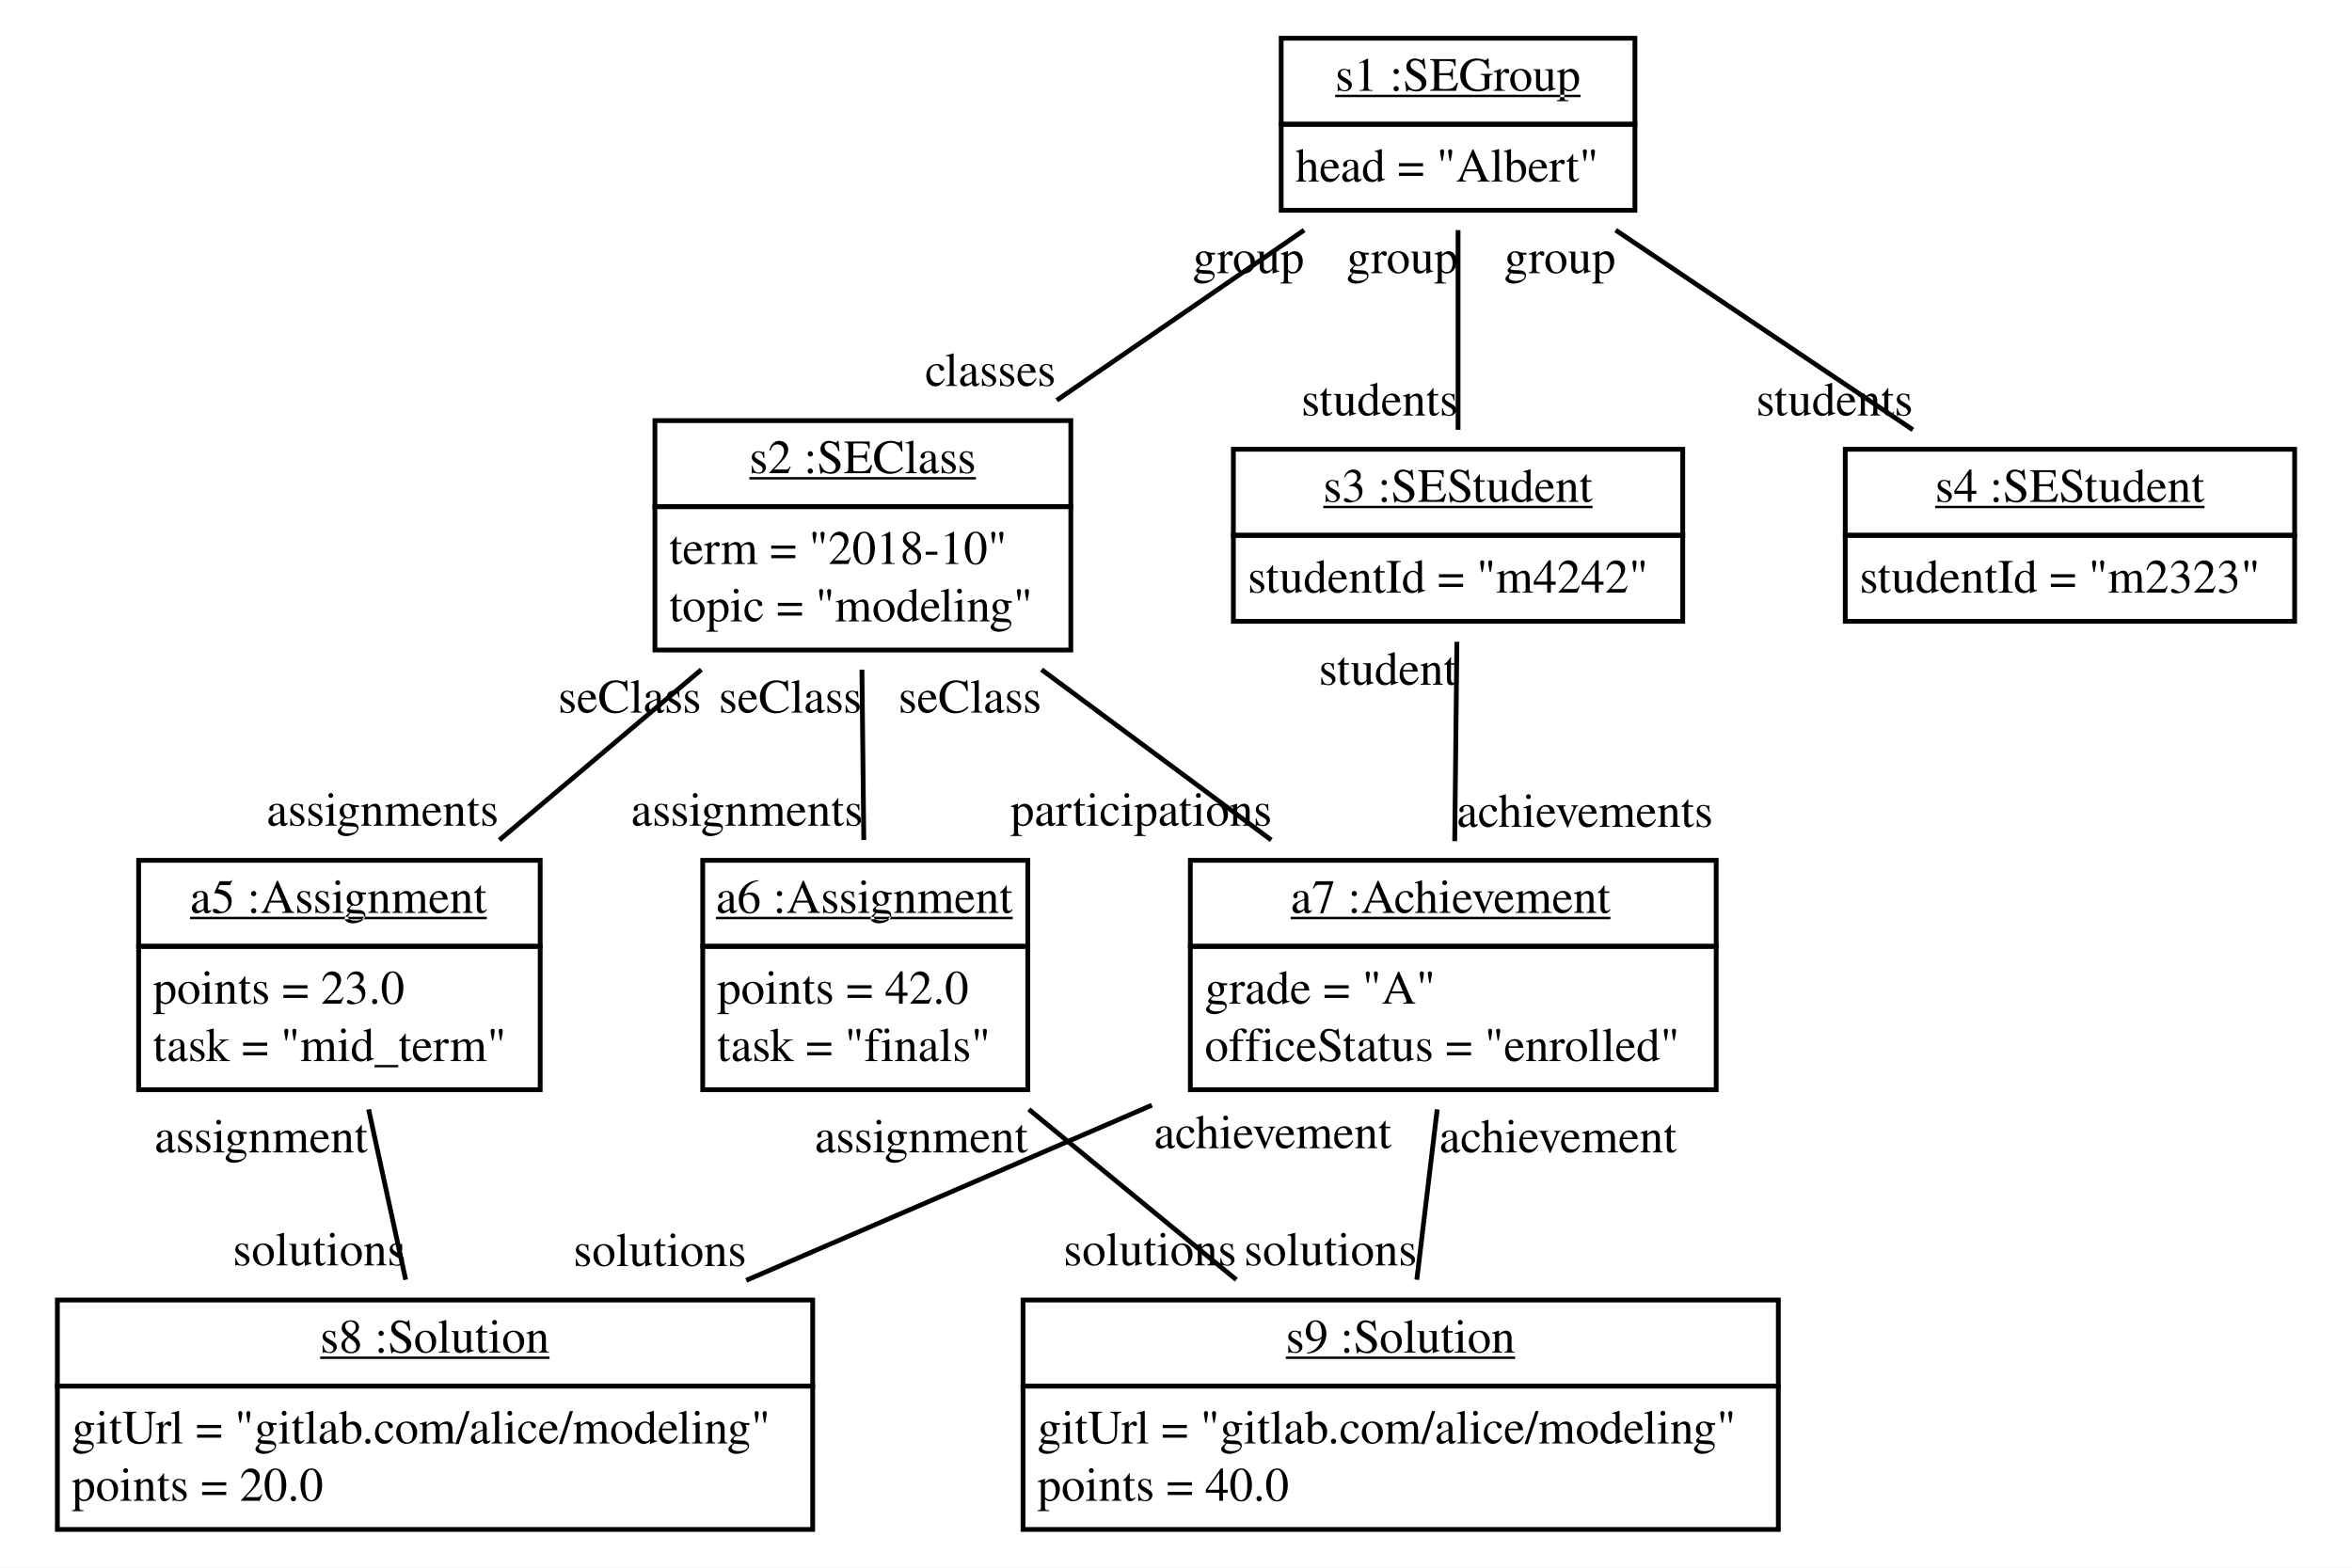
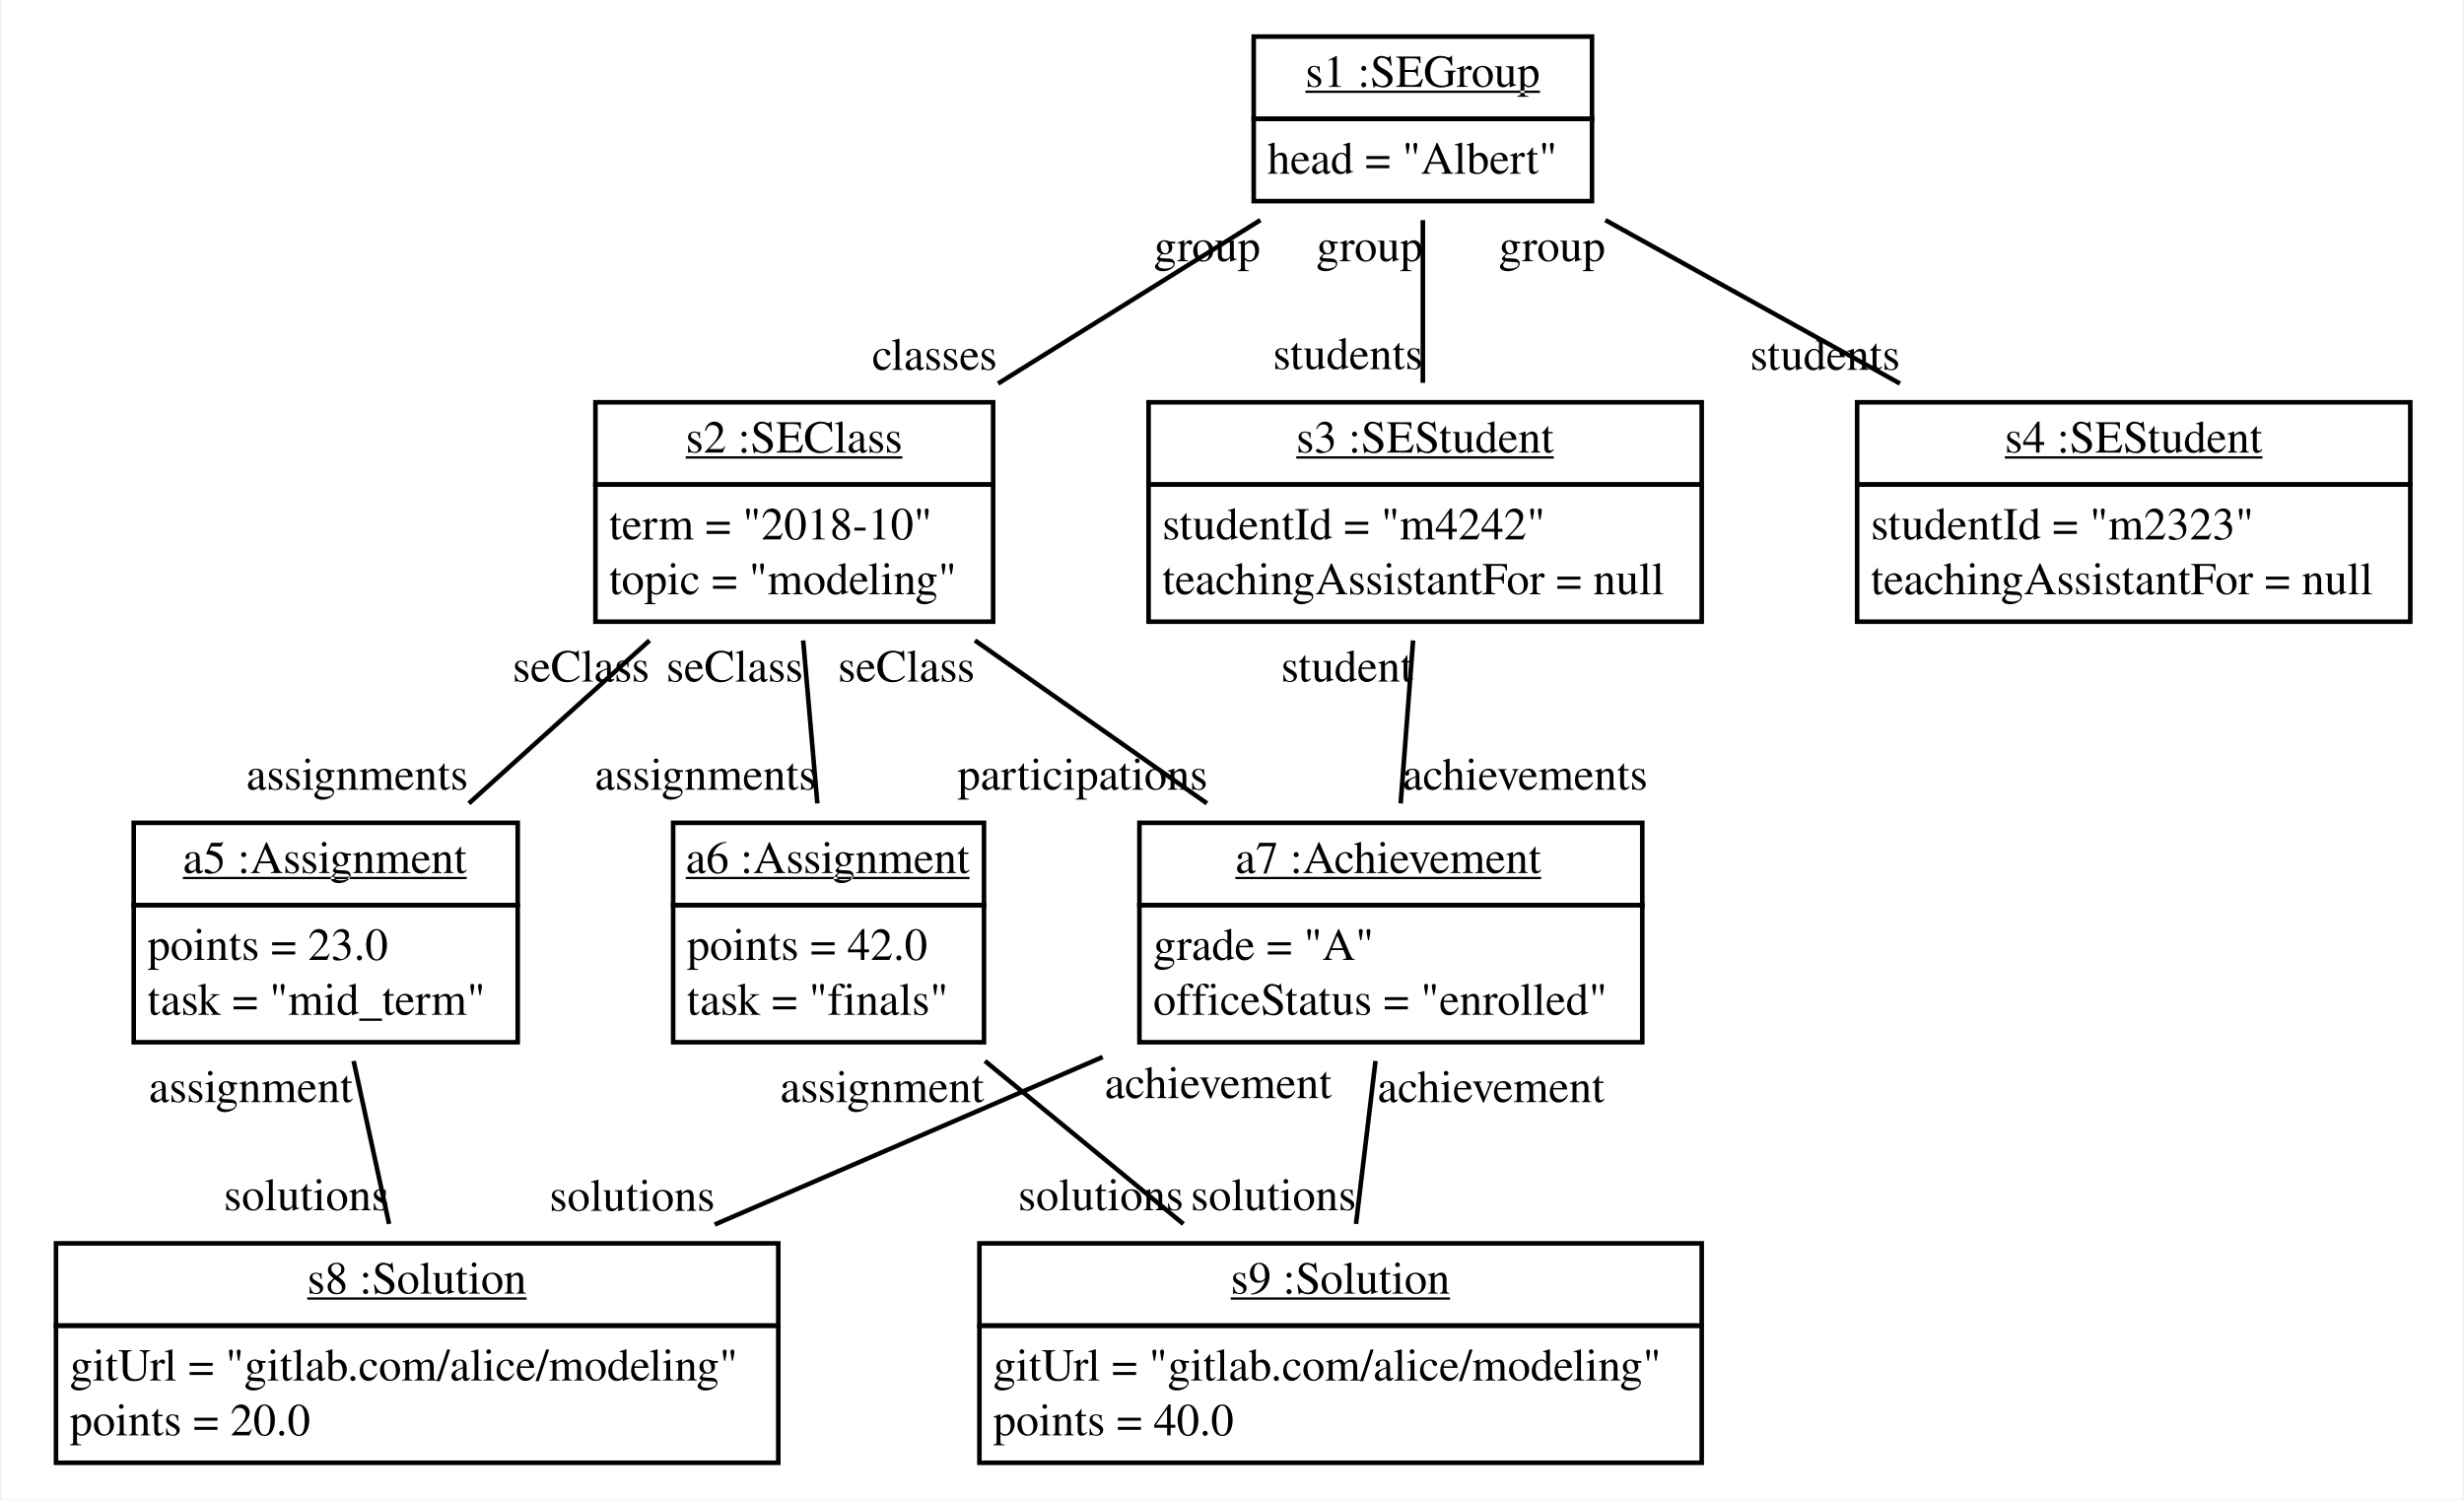
- <svg xmlns="http://www.w3.org/2000/svg" width="492pt" height="328pt" viewBox="0.00 0.00 492.00 328.00">
+ <svg xmlns="http://www.w3.org/2000/svg" width="539pt" height="328pt" viewBox="0.00 0.00 538.50 328.00">
  <g id="graph0" class="graph" transform="scale(1 1) rotate(0) translate(4 324)">
-     <polygon fill="#ffffff" stroke="transparent" points="-4,4 -4,-324 488,-324 488,4 -4,4" />
+     <polygon fill="#ffffff" stroke="transparent" points="-4,4 -4,-324 534.5,-324 534.5,4 -4,4" />
    <g id="node1" class="node">
-       <polygon fill="none" stroke="#000000" points="264,-298 264,-316 338,-316 338,-298 264,-298" />
-       <text text-anchor="start" x="275.308" y="-305" font-family="Times,serif" text-decoration="underline" font-size="10.00" fill="#000000">s1 :SEGroup</text>
-       <polygon fill="none" stroke="#000000" points="264,-280 264,-298 338,-298 338,-280 264,-280" />
-       <text text-anchor="start" x="267" y="-286" font-family="Times,serif" font-size="10.00" fill="#000000">  head = "Albert"</text>
+       <polygon fill="none" stroke="#000000" points="270,-298 270,-316 344,-316 344,-298 270,-298" />
+       <text text-anchor="start" x="281.308" y="-305" font-family="Times,serif" text-decoration="underline" font-size="10.00" fill="#000000">s1 :SEGroup</text>
+       <polygon fill="none" stroke="#000000" points="270,-280 270,-298 344,-298 344,-280 270,-280" />
+       <text text-anchor="start" x="273" y="-286" font-family="Times,serif" font-size="10.00" fill="#000000">  head = "Albert"</text>
    </g>
    <g id="node2" class="node">
-       <polygon fill="none" stroke="#000000" points="133,-218 133,-236 220,-236 220,-218 133,-218" />
-       <text text-anchor="start" x="152.75" y="-225" font-family="Times,serif" text-decoration="underline" font-size="10.00" fill="#000000">s2 :SEClass</text>
-       <polygon fill="none" stroke="#000000" points="133,-188 133,-218 220,-218 220,-188 133,-188" />
-       <text text-anchor="start" x="136" y="-206" font-family="Times,serif" font-size="10.00" fill="#000000">  term = "2018-10"</text>
-       <text text-anchor="start" x="136" y="-194" font-family="Times,serif" font-size="10.00" fill="#000000">  topic = "modeling"</text>
+       <polygon fill="none" stroke="#000000" points="126,-218 126,-236 213,-236 213,-218 126,-218" />
+       <text text-anchor="start" x="145.75" y="-225" font-family="Times,serif" text-decoration="underline" font-size="10.00" fill="#000000">s2 :SEClass</text>
+       <polygon fill="none" stroke="#000000" points="126,-188 126,-218 213,-218 213,-188 126,-188" />
+       <text text-anchor="start" x="129" y="-206" font-family="Times,serif" font-size="10.00" fill="#000000">  term = "2018-10"</text>
+       <text text-anchor="start" x="129" y="-194" font-family="Times,serif" font-size="10.00" fill="#000000">  topic = "modeling"</text>
    </g>
    <g id="edge1" class="edge">
-       <path fill="none" stroke="#000000" d="M268.809,-275.853C253.04,-265.003 233.874,-251.817 217.062,-240.251" />
-       <text text-anchor="middle" x="203.181" y="-243.251" font-family="Times,serif" font-size="10.00" fill="#000000">classes</text>
-       <text text-anchor="middle" x="257.145" y="-266.853" font-family="Times,serif" font-size="10.00" fill="#000000">group</text>
+       <path fill="none" stroke="#000000" d="M271.462,-275.853C253.972,-264.954 232.698,-251.696 214.077,-240.092" />
+       <text text-anchor="middle" x="200.196" y="-243.092" font-family="Times,serif" font-size="10.00" fill="#000000">classes</text>
+       <text text-anchor="middle" x="259.797" y="-266.853" font-family="Times,serif" font-size="10.00" fill="#000000">group</text>
    </g>
    <g id="node3" class="node">
-       <polygon fill="none" stroke="#000000" points="254,-212 254,-230 348,-230 348,-212 254,-212" />
-       <text text-anchor="start" x="272.804" y="-219" font-family="Times,serif" text-decoration="underline" font-size="10.00" fill="#000000">s3 :SEStudent</text>
-       <polygon fill="none" stroke="#000000" points="254,-194 254,-212 348,-212 348,-194 254,-194" />
-       <text text-anchor="start" x="257" y="-200" font-family="Times,serif" font-size="10.00" fill="#000000">  studentId = "m4242"</text>
+       <polygon fill="none" stroke="#000000" points="247,-218 247,-236 368,-236 368,-218 247,-218" />
+       <text text-anchor="start" x="279.304" y="-225" font-family="Times,serif" text-decoration="underline" font-size="10.00" fill="#000000">s3 :SEStudent</text>
+       <polygon fill="none" stroke="#000000" points="247,-188 247,-218 368,-218 368,-188 247,-188" />
+       <text text-anchor="start" x="250" y="-206" font-family="Times,serif" font-size="10.00" fill="#000000">  studentId = "m4242"</text>
+       <text text-anchor="start" x="250" y="-194" font-family="Times,serif" font-size="10.00" fill="#000000">  teachingAssistantFor = null</text>
    </g>
    <g id="edge2" class="edge">
-       <path fill="none" stroke="#000000" d="M301,-275.853C301,-263.013 301,-246.899 301,-234.072" />
-       <text text-anchor="middle" x="284.613" y="-237.072" font-family="Times,serif" font-size="10.00" fill="#000000">students</text>
-       <text text-anchor="middle" x="289.336" y="-266.853" font-family="Times,serif" font-size="10.00" fill="#000000">group</text>
+       <path fill="none" stroke="#000000" d="M307,-275.853C307,-265.003 307,-251.817 307,-240.251" />
+       <text text-anchor="middle" x="290.613" y="-243.251" font-family="Times,serif" font-size="10.00" fill="#000000">students</text>
+       <text text-anchor="middle" x="295.336" y="-266.853" font-family="Times,serif" font-size="10.00" fill="#000000">group</text>
    </g>
    <g id="node4" class="node">
-       <polygon fill="none" stroke="#000000" points="382,-212 382,-230 476,-230 476,-212 382,-212" />
-       <text text-anchor="start" x="400.804" y="-219" font-family="Times,serif" text-decoration="underline" font-size="10.00" fill="#000000">s4 :SEStudent</text>
-       <polygon fill="none" stroke="#000000" points="382,-194 382,-212 476,-212 476,-194 382,-194" />
-       <text text-anchor="start" x="385" y="-200" font-family="Times,serif" font-size="10.00" fill="#000000">  studentId = "m2323"</text>
+       <polygon fill="none" stroke="#000000" points="402,-218 402,-236 523,-236 523,-218 402,-218" />
+       <text text-anchor="start" x="434.304" y="-225" font-family="Times,serif" text-decoration="underline" font-size="10.00" fill="#000000">s4 :SEStudent</text>
+       <polygon fill="none" stroke="#000000" points="402,-188 402,-218 523,-218 523,-188 402,-188" />
+       <text text-anchor="start" x="405" y="-206" font-family="Times,serif" font-size="10.00" fill="#000000">  studentId = "m2323"</text>
+       <text text-anchor="start" x="405" y="-194" font-family="Times,serif" font-size="10.00" fill="#000000">  teachingAssistantFor = null</text>
    </g>
    <g id="edge3" class="edge">
-       <path fill="none" stroke="#000000" d="M333.963,-275.853C353.074,-263.013 377.057,-246.899 396.149,-234.072" />
-       <text text-anchor="middle" x="379.761" y="-237.072" font-family="Times,serif" font-size="10.00" fill="#000000">students</text>
-       <text text-anchor="middle" x="322.299" y="-266.853" font-family="Times,serif" font-size="10.00" fill="#000000">group</text>
+       <path fill="none" stroke="#000000" d="M346.916,-275.853C366.56,-264.954 390.455,-251.696 411.37,-240.092" />
+       <text text-anchor="middle" x="394.982" y="-243.092" font-family="Times,serif" font-size="10.00" fill="#000000">students</text>
+       <text text-anchor="middle" x="335.252" y="-266.853" font-family="Times,serif" font-size="10.00" fill="#000000">group</text>
    </g>
    <g id="node5" class="node">
      <polygon fill="none" stroke="#000000" points="25,-126 25,-144 109,-144 109,-126 25,-126" />
      <text text-anchor="start" x="35.755" y="-133" font-family="Times,serif" text-decoration="underline" font-size="10.00" fill="#000000">a5 :Assignment</text>
      <polygon fill="none" stroke="#000000" points="25,-96 25,-126 109,-126 109,-96 25,-96" />
      <text text-anchor="start" x="28" y="-114" font-family="Times,serif" font-size="10.00" fill="#000000">  points = 23.0</text>
      <text text-anchor="start" x="28" y="-102" font-family="Times,serif" font-size="10.00" fill="#000000">  task = "mid_term"</text>
    </g>
    <g id="edge4" class="edge">
-       <path fill="none" stroke="#000000" d="M142.704,-183.897C129.306,-172.589 113.883,-159.571 100.468,-148.248" />
-       <text text-anchor="middle" x="76.027" y="-151.248" font-family="Times,serif" font-size="10.00" fill="#000000">assignments</text>
-       <text text-anchor="middle" x="127.708" y="-174.897" font-family="Times,serif" font-size="10.00" fill="#000000">seClass</text>
+       <path fill="none" stroke="#000000" d="M137.842,-183.897C125.305,-172.589 110.872,-159.571 98.318,-148.248" />
+       <text text-anchor="middle" x="73.877" y="-151.248" font-family="Times,serif" font-size="10.00" fill="#000000">assignments</text>
+       <text text-anchor="middle" x="122.846" y="-174.897" font-family="Times,serif" font-size="10.00" fill="#000000">seClass</text>
    </g>
    <g id="node6" class="node">
      <polygon fill="none" stroke="#000000" points="143,-126 143,-144 211,-144 211,-126 143,-126" />
      <text text-anchor="start" x="145.755" y="-133" font-family="Times,serif" text-decoration="underline" font-size="10.00" fill="#000000">a6 :Assignment</text>
      <polygon fill="none" stroke="#000000" points="143,-96 143,-126 211,-126 211,-96 143,-96" />
      <text text-anchor="start" x="146" y="-114" font-family="Times,serif" font-size="10.00" fill="#000000">  points = 42.0</text>
      <text text-anchor="start" x="146" y="-102" font-family="Times,serif" font-size="10.00" fill="#000000">  task = "finals"</text>
    </g>
    <g id="edge5" class="edge">
-       <path fill="none" stroke="#000000" d="M176.305,-183.897C176.428,-172.589 176.57,-159.571 176.693,-148.248" />
-       <text text-anchor="middle" x="152.252" y="-151.248" font-family="Times,serif" font-size="10.00" fill="#000000">assignments</text>
-       <text text-anchor="middle" x="161.309" y="-174.897" font-family="Times,serif" font-size="10.00" fill="#000000">seClass</text>
+       <path fill="none" stroke="#000000" d="M171.444,-183.897C172.427,-172.589 173.559,-159.571 174.544,-148.248" />
+       <text text-anchor="middle" x="150.103" y="-151.248" font-family="Times,serif" font-size="10.00" fill="#000000">assignments</text>
+       <text text-anchor="middle" x="156.447" y="-174.897" font-family="Times,serif" font-size="10.00" fill="#000000">seClass</text>
    </g>
    <g id="node7" class="node">
      <polygon fill="none" stroke="#000000" points="245,-126 245,-144 355,-144 355,-126 245,-126" />
      <text text-anchor="start" x="265.985" y="-133" font-family="Times,serif" text-decoration="underline" font-size="10.00" fill="#000000">a7 :Achievement</text>
      <polygon fill="none" stroke="#000000" points="245,-96 245,-126 355,-126 355,-96 245,-96" />
      <text text-anchor="start" x="248" y="-114" font-family="Times,serif" font-size="10.00" fill="#000000">  grade = "A"</text>
      <text text-anchor="start" x="248" y="-102" font-family="Times,serif" font-size="10.00" fill="#000000">  officeStatus = "enrolled"</text>
    </g>
    <g id="edge6" class="edge">
-       <path fill="none" stroke="#000000" d="M213.878,-183.897C229.12,-172.589 246.666,-159.571 261.927,-148.248" />
-       <text text-anchor="middle" x="234.712" y="-151.248" font-family="Times,serif" font-size="10.00" fill="#000000">participations</text>
-       <text text-anchor="middle" x="198.881" y="-174.897" font-family="Times,serif" font-size="10.00" fill="#000000">seClass</text>
+       <path fill="none" stroke="#000000" d="M209.016,-183.897C225.118,-172.589 243.655,-159.571 259.777,-148.248" />
+       <text text-anchor="middle" x="232.562" y="-151.248" font-family="Times,serif" font-size="10.00" fill="#000000">participations</text>
+       <text text-anchor="middle" x="194.02" y="-174.897" font-family="Times,serif" font-size="10.00" fill="#000000">seClass</text>
    </g>
    <g id="edge7" class="edge">
-       <path fill="none" stroke="#000000" d="M300.758,-189.729C300.622,-177.179 300.45,-161.384 300.304,-148.001" />
-       <text text-anchor="middle" x="327.515" y="-151.001" font-family="Times,serif" font-size="10.00" fill="#000000">achievements</text>
-       <text text-anchor="middle" x="286.315" y="-180.729" font-family="Times,serif" font-size="10.00" fill="#000000">student</text>
+       <path fill="none" stroke="#000000" d="M304.862,-183.897C304.001,-172.589 303.011,-159.571 302.149,-148.248" />
+       <text text-anchor="middle" x="329.36" y="-151.248" font-family="Times,serif" font-size="10.00" fill="#000000">achievements</text>
+       <text text-anchor="middle" x="290.419" y="-174.897" font-family="Times,serif" font-size="10.00" fill="#000000">student</text>
    </g>
    <g id="node8" class="node">
      <polygon fill="none" stroke="#000000" points="8,-34 8,-52 166,-52 166,-34 8,-34" />
      <text text-anchor="start" x="62.968" y="-41" font-family="Times,serif" text-decoration="underline" font-size="10.00" fill="#000000">s8 :Solution</text>
      <polygon fill="none" stroke="#000000" points="8,-4 8,-34 166,-34 166,-4 8,-4" />
      <text text-anchor="start" x="11" y="-22" font-family="Times,serif" font-size="10.00" fill="#000000">  gitUrl = "gitlab.com/alice/modeling"</text>
      <text text-anchor="start" x="11" y="-10" font-family="Times,serif" font-size="10.00" fill="#000000">  points = 20.0</text>
    </g>
    <g id="edge8" class="edge">
      <path fill="none" stroke="#000000" d="M73.109,-91.897C75.568,-80.589 78.398,-67.571 80.859,-56.248" />
      <text text-anchor="middle" x="62.802" y="-59.248" font-family="Times,serif" font-size="10.00" fill="#000000">solutions</text>
      <text text-anchor="middle" x="50.613" y="-82.897" font-family="Times,serif" font-size="10.00" fill="#000000">assignment</text>
    </g>
    <g id="node9" class="node">
      <polygon fill="none" stroke="#000000" points="210,-34 210,-52 368,-52 368,-34 210,-34" />
      <text text-anchor="start" x="264.968" y="-41" font-family="Times,serif" text-decoration="underline" font-size="10.00" fill="#000000">s9 :Solution</text>
      <polygon fill="none" stroke="#000000" points="210,-4 210,-34 368,-34 368,-4 210,-4" />
      <text text-anchor="start" x="213" y="-22" font-family="Times,serif" font-size="10.00" fill="#000000">  gitUrl = "gitlab.com/alice/modeling"</text>
      <text text-anchor="start" x="213" y="-10" font-family="Times,serif" font-size="10.00" fill="#000000">  points = 40.0</text>
    </g>
    <g id="edge9" class="edge">
      <path fill="none" stroke="#000000" d="M211.212,-91.897C224.979,-80.589 240.827,-67.571 254.611,-56.248" />
      <text text-anchor="middle" x="236.554" y="-59.248" font-family="Times,serif" font-size="10.00" fill="#000000">solutions</text>
      <text text-anchor="middle" x="188.716" y="-82.897" font-family="Times,serif" font-size="10.00" fill="#000000">assignment</text>
    </g>
    <g id="edge10" class="edge">
      <path fill="none" stroke="#000000" d="M236.958,-92.77C210.215,-81.219 179.059,-67.763 152.097,-56.117" />
      <text text-anchor="middle" x="134.04" y="-59.117" font-family="Times,serif" font-size="10.00" fill="#000000">solutions</text>
      <text text-anchor="middle" x="262.224" y="-83.77" font-family="Times,serif" font-size="10.00" fill="#000000">achievement</text>
    </g>
    <g id="edge11" class="edge">
      <path fill="none" stroke="#000000" d="M296.64,-91.897C295.288,-80.589 293.731,-67.571 292.377,-56.248" />
      <text text-anchor="middle" x="274.32" y="-59.248" font-family="Times,serif" font-size="10.00" fill="#000000">solutions</text>
      <text text-anchor="middle" x="321.906" y="-82.897" font-family="Times,serif" font-size="10.00" fill="#000000">achievement</text>
    </g>
  </g>
</svg>
